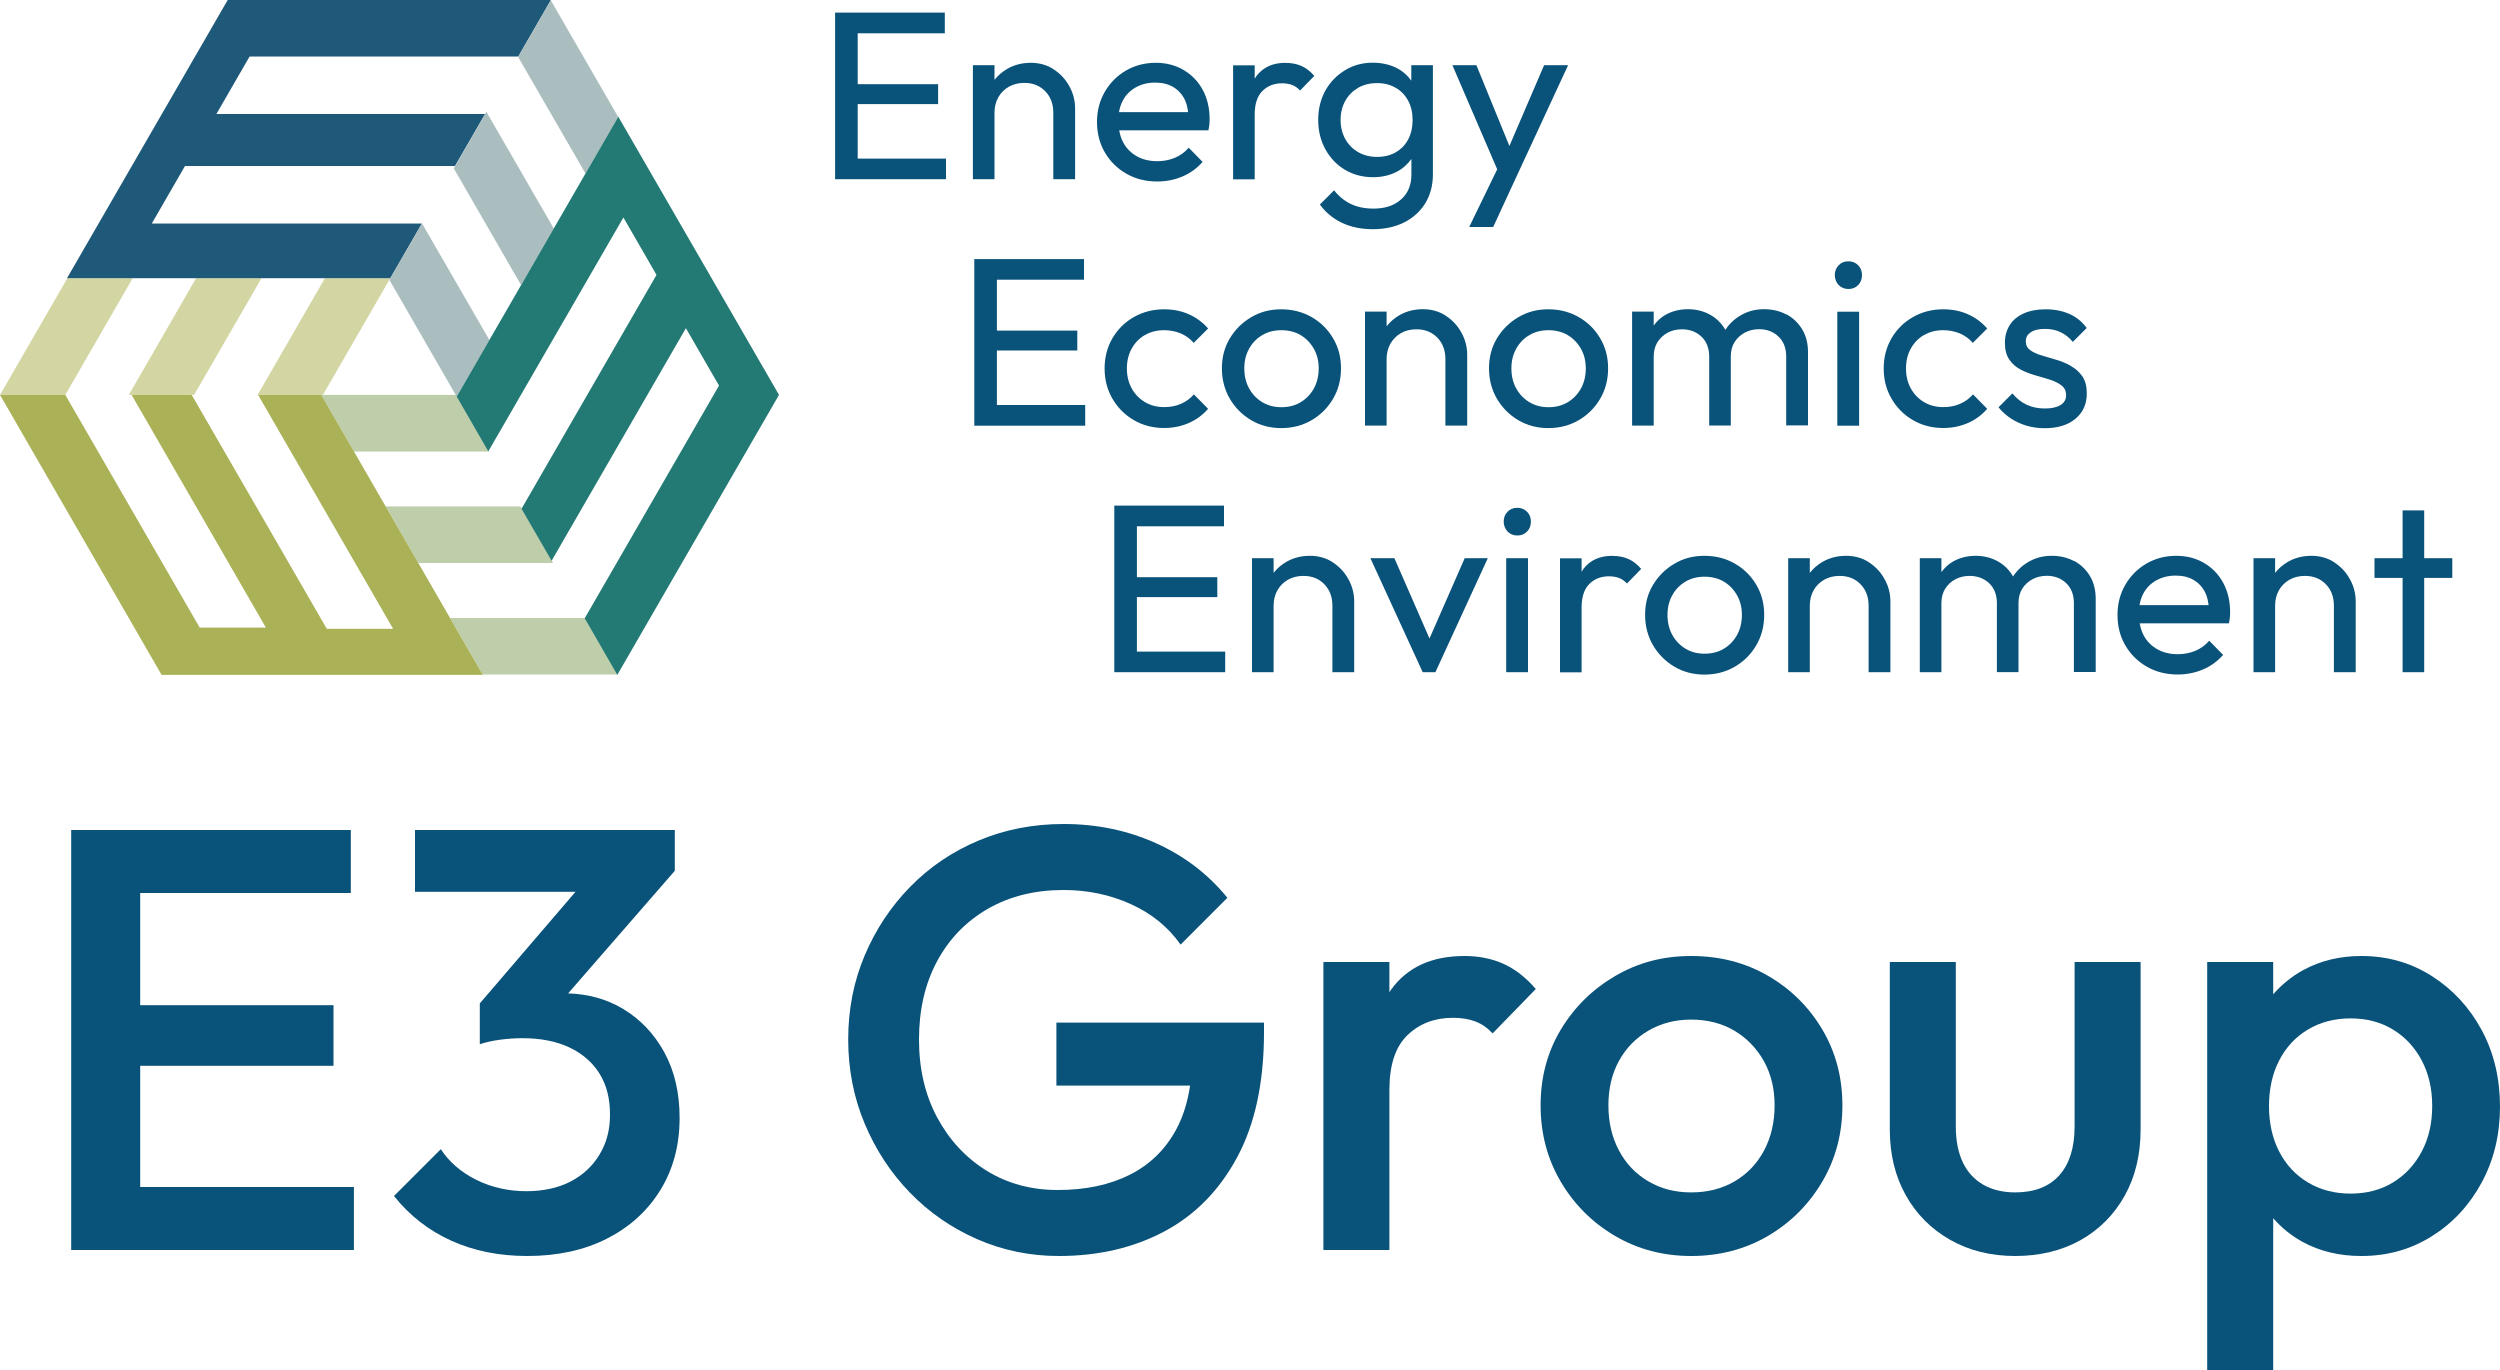
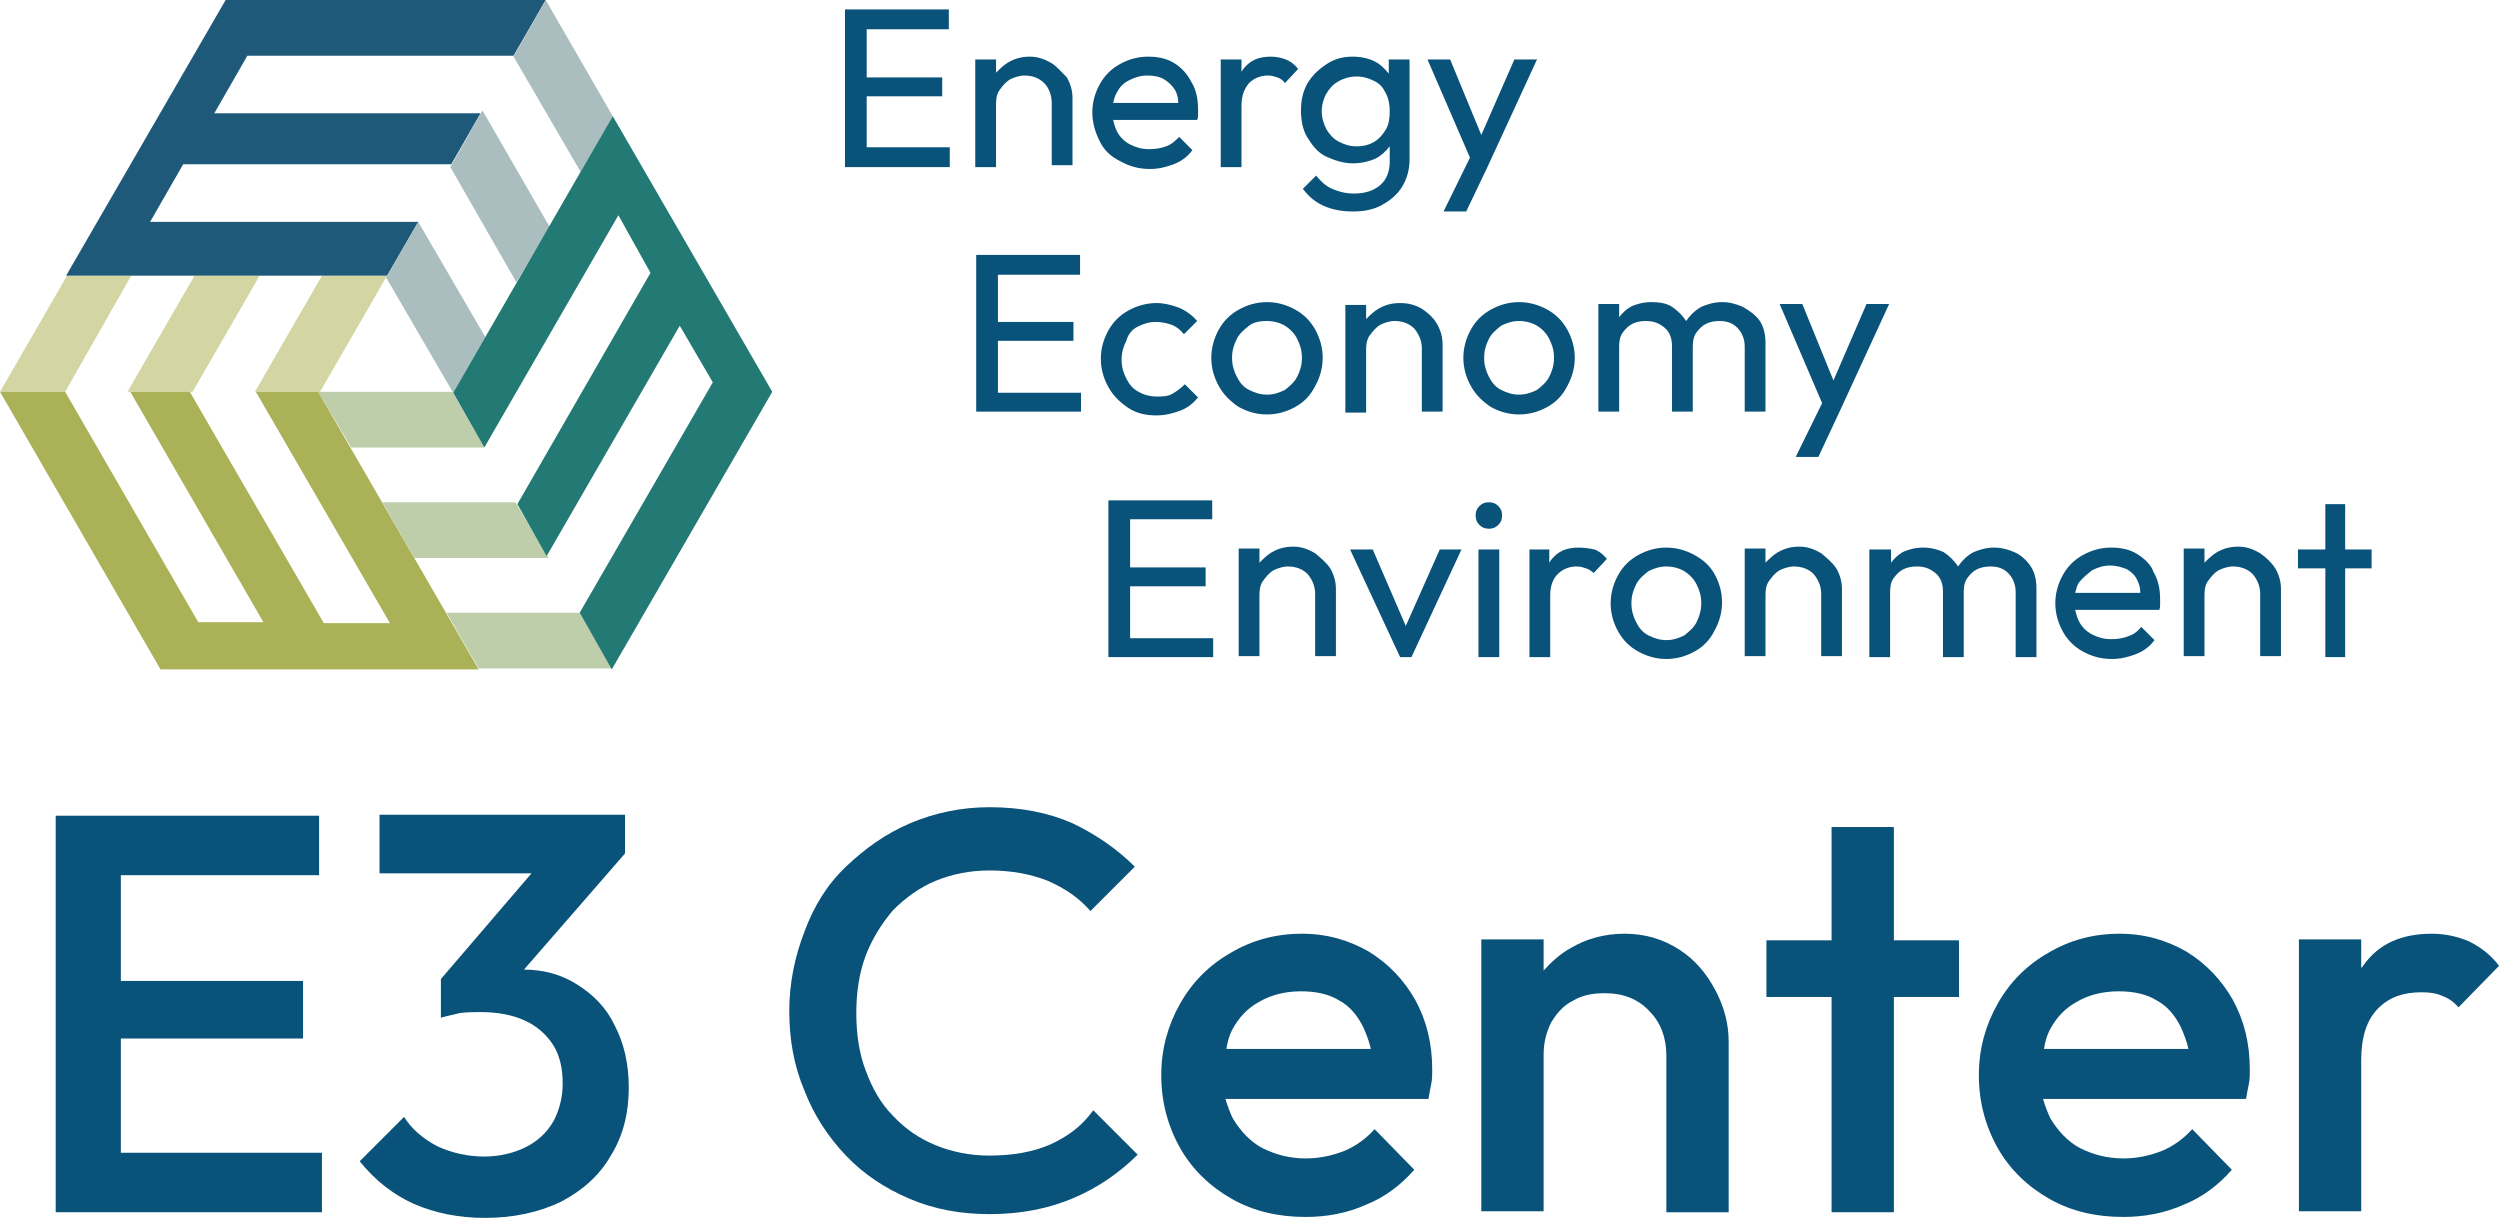
- <svg xmlns="http://www.w3.org/2000/svg" id="a" data-name=" 圖層 1" viewBox="0 0 250 137">
+ <svg xmlns="http://www.w3.org/2000/svg" version="1.1" id="uuid-cfeb6339-8f09-4671-a1ec-ee39765ff389" x="0px" y="0px" viewBox="0 0 264.8 129" style="enable-background:new 0 0 264.8 129;" xml:space="preserve">
+   <style type="text/css">
+ 	.st0{fill:#D3D6A3;}
+ 	.st1{fill:#1F5979;}
+ 	.st2{fill:#BFCEAA;}
+ 	.st3{fill:#AAB157;}
+ 	.st4{fill:#AABDBF;}
+ 	.st5{fill:#237A74;}
+ 	.st6{fill:#09527A;}
+ </style>
  <g>
-     <polygon points="0 39.49 6.53 39.49 13.27 27.82 6.74 27.82 0 39.49" style="fill: #d3d6a3;" />
-     <polygon points="25.76 39.49 32.29 39.49 39.03 27.82 32.49 27.82 25.76 39.49" style="fill: #d3d6a3;" />
-     <polygon points="12.88 39.49 19.41 39.49 26.15 27.82 19.61 27.82 12.88 39.49" style="fill: #d3d6a3;" />
-     <polygon points="51.83 5.65 55.09 0 22.77 0 6.7 27.82 39.03 27.82 42.19 22.35 15.18 22.35 18.5 16.6 45.5 16.6 48.51 11.4 21.64 11.4 24.96 5.65 51.83 5.65" style="fill: #1f5979;" />
-     <polygon points="61.75 67.45 58.48 61.8 45.01 61.8 48.27 67.45 61.75 67.45" style="fill: #bfceaa;" />
-     <polygon points="48.87 45.15 45.6 39.49 32.13 39.49 35.39 45.15 48.87 45.15" style="fill: #bfceaa;" />
-     <polygon points="55.31 56.3 52.04 50.64 38.57 50.64 41.83 56.3 55.31 56.3" style="fill: #bfceaa;" />
-     <polygon points="6.53 39.49 0 39.49 16.16 67.49 48.29 67.49 32.13 39.49 25.81 39.49 39.31 62.88 32.68 62.88 19.17 39.49 13.16 39.49 26.59 62.76 19.97 62.76 6.53 39.49" style="fill: #aab157;" />
-     <polygon points="55.08 .03 51.81 5.69 58.55 17.35 61.82 11.7 55.08 .03" style="fill: #aabdbf;" />
-     <polygon points="42.2 22.34 38.94 27.99 45.67 39.66 48.94 34 42.2 22.34" style="fill: #aabdbf;" />
-     <polygon points="48.64 11.18 45.38 16.84 52.11 28.51 55.38 22.85 48.64 11.18" style="fill: #aabdbf;" />
-     <polygon points="58.47 61.83 61.73 67.49 77.9 39.49 61.83 11.67 45.67 39.66 48.83 45.14 62.34 21.75 65.65 27.49 52.15 50.88 55.16 56.08 68.59 32.82 71.9 38.56 58.47 61.83" style="fill: #237a74;" />
+     <polygon class="st0" points="0,41.5 6.9,41.5 13.9,29.2 7.1,29.2  " />
+     <polygon class="st0" points="27,41.5 33.9,41.5 41,29.2 34.1,29.2  " />
+     <polygon class="st0" points="13.5,41.5 20.4,41.5 27.5,29.2 20.6,29.2  " />
+     <polygon class="st1" points="54.4,5.9 57.8,0 23.9,0 7,29.2 41,29.2 44.3,23.5 15.9,23.5 19.4,17.4 47.8,17.4 50.9,12 22.7,12    26.2,5.9  " />
+     <polygon class="st2" points="64.8,70.8 61.4,64.9 47.3,64.9 50.7,70.8  " />
+     <polygon class="st2" points="51.3,47.4 47.9,41.5 33.7,41.5 37.2,47.4  " />
+     <polygon class="st2" points="58.1,59.1 54.6,53.2 40.5,53.2 43.9,59.1  " />
+     <polygon class="st3" points="6.9,41.5 0,41.5 17,70.9 50.7,70.9 33.7,41.5 27.1,41.5 41.3,66 34.3,66 20.1,41.5 13.8,41.5    27.9,65.9 21,65.9  " />
+     <polygon class="st4" points="57.8,0 54.4,6 61.5,18.2 64.9,12.3  " />
+     <polygon class="st4" points="44.3,23.5 40.9,29.4 48,41.6 51.4,35.7  " />
+     <polygon class="st4" points="51.1,11.7 47.7,17.7 54.7,29.9 58.2,24  " />
+     <polygon class="st5" points="61.4,64.9 64.8,70.9 81.8,41.5 64.9,12.3 48,41.6 51.3,47.4 65.5,22.8 68.9,28.9 54.8,53.4 57.9,58.9    72,34.5 75.5,40.5  " />
  </g>
  <g>
-     <polygon points="85.77 10.41 93.81 10.41 93.81 8.42 85.77 8.42 85.77 3.33 94.48 3.33 94.48 1.26 85.77 1.26 85.05 1.26 83.51 1.26 83.51 17.92 85.05 17.92 85.77 17.92 94.6 17.92 94.6 15.86 85.77 15.86 85.77 10.41" style="fill: #09527a;" />
-     <path d="M105.37,6.93c-.66-.43-1.43-.65-2.29-.65s-1.64,.2-2.33,.59c-.52,.3-.95,.67-1.3,1.12v-1.47h-2.16v11.4h2.16v-6.65c0-.58,.13-1.09,.38-1.54s.61-.8,1.06-1.06c.45-.25,.96-.38,1.54-.38,.86,0,1.56,.28,2.1,.84s.8,1.27,.8,2.14v6.65h2.18v-7.08c0-.78-.19-1.52-.58-2.22-.38-.7-.91-1.26-1.57-1.69h.01Z" style="fill: #09527a;" />
-     <path d="M118.36,7c-.82-.48-1.74-.72-2.78-.72-1.1,0-2.1,.26-2.99,.78-.89,.52-1.59,1.23-2.11,2.12-.52,.9-.78,1.9-.78,3.02s.26,2.15,.79,3.05,1.24,1.6,2.15,2.12c.9,.52,1.93,.78,3.08,.78,.9,0,1.74-.17,2.52-.5s1.46-.82,2.02-1.46l-1.39-1.42c-.38,.45-.84,.78-1.38,1.01-.54,.22-1.12,.34-1.76,.34-.77,0-1.45-.16-2.04-.49-.59-.33-1.05-.79-1.37-1.39-.2-.37-.32-.77-.4-1.21h8.92c.05-.22,.08-.43,.1-.61,.02-.18,.02-.36,.02-.52,0-1.09-.23-2.06-.68-2.9-.46-.85-1.09-1.51-1.91-1.99h0Zm-4.78,1.74c.56-.32,1.21-.48,1.94-.48s1.3,.15,1.8,.44c.5,.3,.88,.71,1.15,1.25,.18,.36,.28,.79,.34,1.26h-6.91c.07-.41,.19-.79,.37-1.13,.3-.58,.74-1.02,1.3-1.34h0Z" style="fill: #09527a;" />
-     <path d="M128.56,6.28c-1.26,0-2.23,.43-2.9,1.3-.07,.09-.13,.2-.19,.31v-1.36h-2.16v11.4h2.16v-6.48c0-1.06,.26-1.84,.77-2.35,.51-.51,1.17-.77,1.97-.77,.38,0,.72,.06,1.01,.17s.55,.3,.79,.55l1.42-1.46c-.4-.46-.83-.8-1.3-1-.46-.2-.98-.3-1.56-.3h0Z" style="fill: #09527a;" />
-     <path d="M141.14,8.08c-.38-.53-.86-.97-1.48-1.28-.7-.35-1.49-.53-2.39-.53-1.02,0-1.95,.25-2.78,.76s-1.48,1.18-1.96,2.04c-.47,.86-.71,1.83-.71,2.92s.24,2.07,.72,2.94,1.13,1.56,1.96,2.05,1.76,.74,2.8,.74c.88,0,1.66-.18,2.35-.53,.61-.31,1.1-.76,1.49-1.29v1.56c0,1.04-.34,1.87-1.03,2.48-.69,.62-1.61,.92-2.76,.92-.88,0-1.64-.16-2.28-.47s-1.19-.76-1.66-1.36l-1.42,1.42c.56,.78,1.29,1.39,2.18,1.82,.9,.43,1.94,.65,3.12,.65s2.23-.23,3.13-.68c.9-.46,1.61-1.1,2.11-1.92s.76-1.78,.76-2.87V6.52h-2.16v1.56h0Zm-1.56,7.15c-.53,.3-1.15,.46-1.87,.46s-1.33-.16-1.88-.47-.98-.75-1.3-1.31c-.31-.56-.47-1.2-.47-1.92s.16-1.36,.47-1.91,.74-.98,1.28-1.3c.54-.31,1.18-.47,1.9-.47s1.32,.16,1.86,.47,.95,.74,1.25,1.3,.44,1.2,.44,1.93-.15,1.38-.44,1.93-.71,.98-1.24,1.28h0Z" style="fill: #09527a;" />
-     <polygon points="154.41 6.52 150.94 14.6 147.64 6.52 145.24 6.52 149.72 16.93 146.92 22.7 149.32 22.7 151.48 18.02 156.81 6.52 154.41 6.52" style="fill: #09527a;" />
+     <polygon class="st6" points="91.8,10.2 99.8,10.2 99.8,8.2 91.8,8.2 91.8,3.1 100.5,3.1 100.5,1 91.8,1 91.1,1 89.5,1 89.5,17.7    91.1,17.7 91.8,17.7 100.6,17.7 100.6,15.6 91.8,15.6  " />
+     <path class="st6" d="M111.4,6.7c-0.7-0.4-1.4-0.7-2.3-0.7s-1.6,0.2-2.3,0.6c-0.5,0.3-0.9,0.7-1.3,1.1V6.3h-2.2v11.4h2.2V11   c0-0.6,0.1-1.1,0.4-1.5s0.6-0.8,1.1-1.1c0.4-0.2,1-0.4,1.5-0.4c0.9,0,1.6,0.3,2.1,0.8s0.8,1.3,0.8,2.1v6.6h2.2v-7.1   c0-0.8-0.2-1.5-0.6-2.2C112.5,7.7,112,7.1,111.4,6.7C111.4,6.7,111.4,6.7,111.4,6.7z" />
+     <path class="st6" d="M124.4,6.7c-0.8-0.5-1.7-0.7-2.8-0.7c-1.1,0-2.1,0.3-3,0.8S117,8,116.5,8.9c-0.5,0.9-0.8,1.9-0.8,3   s0.3,2.1,0.8,3.1s1.2,1.6,2.2,2.1c0.9,0.5,1.9,0.8,3.1,0.8c0.9,0,1.7-0.2,2.5-0.5s1.5-0.8,2-1.5l-1.4-1.4c-0.4,0.4-0.8,0.8-1.4,1   c-0.5,0.2-1.1,0.3-1.8,0.3c-0.8,0-1.4-0.2-2-0.5c-0.6-0.3-1.1-0.8-1.4-1.4c-0.2-0.4-0.3-0.8-0.4-1.2h8.9c0.1-0.2,0.1-0.4,0.1-0.6   c0-0.2,0-0.4,0-0.5c0-1.1-0.2-2.1-0.7-2.9C125.8,7.9,125.2,7.2,124.4,6.7L124.4,6.7L124.4,6.7z M119.6,8.5c0.6-0.3,1.2-0.5,1.9-0.5   s1.3,0.1,1.8,0.4c0.5,0.3,0.9,0.7,1.2,1.2c0.2,0.4,0.3,0.8,0.3,1.3h-6.9c0.1-0.4,0.2-0.8,0.4-1.1C118.6,9.2,119,8.8,119.6,8.5   L119.6,8.5L119.6,8.5z" />
+     <path class="st6" d="M134.6,6c-1.3,0-2.2,0.4-2.9,1.3c-0.1,0.1-0.1,0.2-0.2,0.3V6.3h-2.2v11.4h2.2v-6.5c0-1.1,0.3-1.8,0.8-2.4   c0.5-0.5,1.2-0.8,2-0.8c0.4,0,0.7,0.1,1,0.2s0.6,0.3,0.8,0.6l1.4-1.5c-0.4-0.5-0.8-0.8-1.3-1C135.7,6.1,135.1,6,134.6,6L134.6,6   L134.6,6z" />
+     <path class="st6" d="M147.1,7.8c-0.4-0.5-0.9-1-1.5-1.3C145,6.2,144.2,6,143.3,6c-1,0-1.9,0.2-2.8,0.8s-1.5,1.2-2,2   c-0.5,0.9-0.7,1.8-0.7,2.9s0.2,2.1,0.7,2.9s1.1,1.6,2,2s1.8,0.7,2.8,0.7c0.9,0,1.7-0.2,2.4-0.5c0.6-0.3,1.1-0.8,1.5-1.3v1.6   c0,1-0.3,1.9-1,2.5c-0.7,0.6-1.6,0.9-2.8,0.9c-0.9,0-1.6-0.2-2.3-0.5s-1.2-0.8-1.7-1.4l-1.4,1.4c0.6,0.8,1.3,1.4,2.2,1.8   c0.9,0.4,1.9,0.6,3.1,0.6s2.2-0.2,3.1-0.7c0.9-0.5,1.6-1.1,2.1-1.9s0.8-1.8,0.8-2.9V6.3h-2.2L147.1,7.8L147.1,7.8L147.1,7.8z    M145.6,15c-0.5,0.3-1.1,0.5-1.9,0.5s-1.3-0.2-1.9-0.5s-1-0.8-1.3-1.3c-0.3-0.6-0.5-1.2-0.5-1.9s0.2-1.4,0.5-1.9s0.7-1,1.3-1.3   c0.5-0.3,1.2-0.5,1.9-0.5s1.3,0.2,1.9,0.5s0.9,0.7,1.2,1.3s0.4,1.2,0.4,1.9s-0.1,1.4-0.4,1.9S146.1,14.7,145.6,15L145.6,15   L145.6,15z" />
+     <polygon class="st6" points="160.4,6.3 156.9,14.3 153.6,6.3 151.2,6.3 155.7,16.7 152.9,22.4 155.3,22.4 157.5,17.8 162.8,6.3     " />
  </g>
  <g>
-     <polygon points="113.69 59.71 121.73 59.71 121.73 57.72 113.69 57.72 113.69 52.63 122.4 52.63 122.4 50.56 113.69 50.56 112.97 50.56 111.43 50.56 111.43 67.22 112.97 67.22 113.69 67.22 122.52 67.22 122.52 65.16 113.69 65.16 113.69 59.71" style="fill: #09527a;" />
-     <path d="M133.28,56.23c-.66-.43-1.43-.65-2.29-.65s-1.64,.2-2.33,.59c-.52,.3-.95,.67-1.3,1.12v-1.47h-2.16v11.4h2.16v-6.65c0-.58,.13-1.09,.38-1.54s.61-.8,1.06-1.06c.45-.25,.96-.38,1.54-.38,.86,0,1.56,.28,2.1,.84,.54,.56,.8,1.27,.8,2.14v6.65h2.18v-7.08c0-.78-.19-1.52-.58-2.22-.38-.7-.91-1.26-1.57-1.69h.01Z" style="fill: #09527a;" />
-     <polygon points="142.95 63.85 139.44 55.82 137.04 55.82 142.27 67.22 143.54 67.22 148.78 55.82 146.47 55.82 142.95 63.85" style="fill: #09527a;" />
-     <path d="M151.73,50.78c-.4,0-.73,.13-.98,.4-.26,.26-.38,.59-.38,.97s.13,.73,.38,1c.26,.26,.58,.4,.98,.4s.73-.13,.98-.4c.26-.26,.38-.6,.38-1s-.13-.71-.38-.97c-.26-.26-.58-.4-.98-.4Z" style="fill: #09527a;" />
-     <rect x="150.62" y="55.82" width="2.18" height="11.4" style="fill: #09527a;" />
-     <path d="M161.25,55.58c-1.26,0-2.23,.43-2.9,1.3-.07,.09-.13,.2-.19,.31v-1.36h-2.16v11.4h2.16v-6.48c0-1.06,.26-1.84,.77-2.35,.51-.51,1.17-.77,1.97-.77,.38,0,.72,.06,1.01,.17s.55,.3,.79,.55l1.42-1.46c-.4-.46-.83-.8-1.3-1-.46-.2-.98-.3-1.56-.3h0Z" style="fill: #09527a;" />
-     <path d="M173.48,56.36c-.9-.52-1.92-.78-3.04-.78s-2.1,.26-3,.79c-.9,.53-1.61,1.24-2.14,2.12s-.79,1.88-.79,2.99,.26,2.13,.79,3.04c.53,.9,1.24,1.62,2.14,2.15s1.9,.79,3,.79,2.13-.26,3.04-.79,1.62-1.24,2.15-2.15c.53-.9,.79-1.92,.79-3.04s-.26-2.1-.79-3-1.24-1.6-2.15-2.12Zm.23,7.13c-.32,.58-.76,1.04-1.32,1.38-.56,.34-1.21,.5-1.94,.5s-1.34-.17-1.9-.5c-.56-.34-1-.8-1.32-1.38s-.48-1.25-.48-2,.16-1.39,.48-1.97c.32-.58,.76-1.03,1.32-1.36,.56-.33,1.19-.49,1.9-.49s1.38,.16,1.93,.49,.99,.78,1.32,1.36,.49,1.23,.49,1.97-.16,1.42-.48,2Z" style="fill: #09527a;" />
-     <path d="M186.9,56.23c-.66-.43-1.43-.65-2.29-.65s-1.64,.2-2.33,.59c-.52,.3-.95,.67-1.3,1.12v-1.47h-2.16v11.4h2.16v-6.65c0-.58,.13-1.09,.38-1.54s.61-.8,1.06-1.06c.45-.25,.96-.38,1.54-.38,.86,0,1.56,.28,2.1,.84,.54,.56,.8,1.27,.8,2.14v6.65h2.18v-7.08c0-.78-.19-1.52-.58-2.22-.38-.7-.91-1.26-1.57-1.69h.01Z" style="fill: #09527a;" />
-     <path d="M207.41,56.11c-.66-.35-1.4-.53-2.23-.53s-1.54,.18-2.21,.54c-.67,.36-1.22,.86-1.64,1.49,0,0,0,.03-.02,.04,0-.02-.02-.04-.03-.05-.38-.64-.89-1.14-1.54-1.49-.65-.35-1.37-.53-2.17-.53s-1.55,.18-2.21,.54c-.5,.27-.89,.65-1.22,1.09v-1.39h-2.16v11.4h2.16v-6.89c0-.58,.13-1.06,.38-1.46s.59-.71,1.01-.94c.42-.22,.89-.34,1.42-.34,.78,0,1.44,.24,1.96,.73s.78,1.16,.78,2v6.89h2.16v-6.89c0-.58,.13-1.06,.38-1.46s.6-.71,1.02-.94c.42-.22,.9-.34,1.43-.34,.77,0,1.41,.24,1.93,.73,.52,.49,.78,1.16,.78,2v6.89h2.18v-7.32c0-.9-.2-1.66-.59-2.3s-.92-1.14-1.57-1.49v.02Z" style="fill: #09527a;" />
-     <path d="M220.41,56.3c-.82-.48-1.74-.72-2.78-.72-1.1,0-2.1,.26-2.99,.78s-1.59,1.23-2.11,2.12c-.52,.9-.78,1.9-.78,3.02s.26,2.15,.79,3.05,1.24,1.6,2.15,2.12c.9,.52,1.93,.78,3.08,.78,.9,0,1.74-.17,2.52-.5s1.46-.82,2.02-1.46l-1.39-1.42c-.38,.45-.84,.78-1.38,1.01-.54,.22-1.12,.34-1.76,.34-.77,0-1.45-.16-2.04-.49s-1.05-.79-1.37-1.39c-.2-.37-.32-.77-.4-1.21h8.92c.05-.22,.08-.43,.1-.61s.02-.36,.02-.52c0-1.09-.23-2.06-.68-2.9-.46-.85-1.09-1.51-1.91-1.99h-.01Zm-4.78,1.74c.56-.32,1.21-.48,1.94-.48s1.3,.15,1.8,.44c.5,.3,.88,.71,1.15,1.25,.18,.36,.28,.79,.34,1.26h-6.91c.07-.41,.19-.79,.37-1.13,.3-.58,.74-1.02,1.3-1.34h.01Z" style="fill: #09527a;" />
-     <path d="M233.43,56.23c-.66-.43-1.43-.65-2.29-.65s-1.64,.2-2.33,.59c-.52,.3-.95,.67-1.3,1.12v-1.47h-2.16v11.4h2.16v-6.65c0-.58,.13-1.09,.38-1.54s.61-.8,1.06-1.06c.45-.25,.96-.38,1.54-.38,.86,0,1.56,.28,2.1,.84,.54,.56,.8,1.27,.8,2.14v6.65h2.18v-7.08c0-.78-.19-1.52-.58-2.22-.38-.7-.91-1.26-1.57-1.69h.01Z" style="fill: #09527a;" />
-     <polygon points="245.23 55.82 242.42 55.82 242.42 51.04 240.26 51.04 240.26 55.82 237.45 55.82 237.45 57.79 240.26 57.79 240.26 67.22 242.42 67.22 242.42 57.79 245.23 57.79 245.23 55.82" style="fill: #09527a;" />
+     <polygon class="st6" points="105.7,36.1 113.7,36.1 113.7,34.1 105.7,34.1 105.7,29.1 114.4,29.1 114.4,27 105.7,27 105,27    103.4,27 103.4,43.6 105,43.6 105.7,43.6 114.5,43.6 114.5,41.6 105.7,41.6  " />
+     <path class="st6" d="M120.5,34.6c0.6-0.3,1.2-0.5,1.9-0.5c0.6,0,1.1,0.1,1.7,0.3c0.5,0.2,0.9,0.5,1.3,1l1.4-1.4   c-0.5-0.6-1.2-1.1-1.9-1.4c-0.8-0.3-1.6-0.5-2.4-0.5c-1.1,0-2.1,0.3-3,0.8c-0.9,0.5-1.6,1.2-2.1,2.1c-0.5,0.9-0.8,1.9-0.8,3   s0.3,2.1,0.8,3c0.5,0.9,1.2,1.6,2.1,2.2s1.9,0.8,3,0.8c0.9,0,1.7-0.2,2.5-0.5s1.4-0.8,1.9-1.4l-1.4-1.4c-0.4,0.4-0.8,0.7-1.3,1   s-1.1,0.3-1.7,0.3c-0.7,0-1.4-0.2-1.9-0.5c-0.6-0.3-1-0.8-1.3-1.4s-0.5-1.2-0.5-2s0.2-1.4,0.5-2C119.5,35.4,119.9,34.9,120.5,34.6   L120.5,34.6L120.5,34.6z" />
+     <path class="st6" d="M137.2,32.8c-0.9-0.5-1.9-0.8-3-0.8s-2.1,0.3-3,0.8c-0.9,0.5-1.6,1.2-2.1,2.1s-0.8,1.9-0.8,3s0.3,2.1,0.8,3   c0.5,0.9,1.2,1.6,2.1,2.2c0.9,0.5,1.9,0.8,3,0.8s2.1-0.3,3-0.8s1.6-1.2,2.1-2.2c0.5-0.9,0.8-1.9,0.8-3s-0.3-2.1-0.8-3   S138.1,33.3,137.2,32.8z M137.4,39.9c-0.3,0.6-0.8,1-1.3,1.4c-0.6,0.3-1.2,0.5-1.9,0.5s-1.3-0.2-1.9-0.5c-0.6-0.3-1-0.8-1.3-1.4   s-0.5-1.2-0.5-2s0.2-1.4,0.5-2s0.8-1,1.3-1.4s1.2-0.5,1.9-0.5s1.4,0.2,1.9,0.5s1,0.8,1.3,1.4s0.5,1.2,0.5,2S137.7,39.3,137.4,39.9z   " />
+     <path class="st6" d="M150.6,32.7c-0.7-0.4-1.4-0.6-2.3-0.6s-1.6,0.2-2.3,0.6c-0.5,0.3-0.9,0.7-1.3,1.1v-1.5h-2.2v11.4h2.2V37   c0-0.6,0.1-1.1,0.4-1.5s0.6-0.8,1.1-1.1c0.4-0.2,1-0.4,1.5-0.4c0.9,0,1.6,0.3,2.1,0.8c0.5,0.6,0.8,1.3,0.8,2.1v6.7h2.2v-7.1   c0-0.8-0.2-1.5-0.6-2.2C151.8,33.6,151.2,33.1,150.6,32.7L150.6,32.7L150.6,32.7z" />
+     <path class="st6" d="M163.9,32.8c-0.9-0.5-1.9-0.8-3-0.8s-2.1,0.3-3,0.8c-0.9,0.5-1.6,1.2-2.1,2.1s-0.8,1.9-0.8,3s0.3,2.1,0.8,3   c0.5,0.9,1.2,1.6,2.1,2.2c0.9,0.5,1.9,0.8,3,0.8s2.1-0.3,3-0.8s1.6-1.2,2.1-2.2c0.5-0.9,0.8-1.9,0.8-3s-0.3-2.1-0.8-3   S164.8,33.3,163.9,32.8z M164.1,39.9c-0.3,0.6-0.8,1-1.3,1.4c-0.6,0.3-1.2,0.5-1.9,0.5s-1.3-0.2-1.9-0.5c-0.6-0.3-1-0.8-1.3-1.4   s-0.5-1.2-0.5-2s0.2-1.4,0.5-2c0.3-0.6,0.8-1,1.3-1.4c0.6-0.3,1.2-0.5,1.9-0.5s1.4,0.2,1.9,0.5s1,0.8,1.3,1.4s0.5,1.2,0.5,2   S164.4,39.3,164.1,39.9z" />
+     <path class="st6" d="M184.6,32.5c-0.7-0.3-1.4-0.5-2.2-0.5s-1.5,0.2-2.2,0.5c-0.7,0.4-1.2,0.9-1.6,1.5c0,0,0,0,0,0c0,0,0,0,0,0   c-0.4-0.6-0.9-1.1-1.5-1.5c-0.6-0.4-1.4-0.5-2.2-0.5s-1.6,0.2-2.2,0.5c-0.5,0.3-0.9,0.7-1.2,1.1v-1.4h-2.2v11.4h2.2v-6.9   c0-0.6,0.1-1.1,0.4-1.5s0.6-0.7,1-0.9c0.4-0.2,0.9-0.3,1.4-0.3c0.8,0,1.4,0.2,2,0.7s0.8,1.2,0.8,2v6.9h2.2v-6.9   c0-0.6,0.1-1.1,0.4-1.5s0.6-0.7,1-0.9c0.4-0.2,0.9-0.3,1.4-0.3c0.8,0,1.4,0.2,1.9,0.7c0.5,0.5,0.8,1.2,0.8,2v6.9h2.2v-7.3   c0-0.9-0.2-1.7-0.6-2.3S185.3,32.9,184.6,32.5L184.6,32.5L184.6,32.5z" />
+     <polygon class="st6" points="197.7,32.2 194.2,40.3 190.9,32.2 188.5,32.2 193,42.7 190.2,48.4 192.6,48.4 194.8,43.7 200.1,32.2     " />
  </g>
  <g>
-     <polygon points="14.02 106.58 33.35 106.58 33.35 100.52 14.02 100.52 14.02 89.3 35.08 89.3 35.08 83 14.02 83 11.86 83 7.12 83 7.12 125 11.86 125 14.02 125 35.39 125 35.39 118.7 14.02 118.7 14.02 106.58" style="fill: #09527a;" />
-     <path d="M62.29,100.88c-1.64-.98-3.47-1.48-5.48-1.54l10.67-12.26v-4.08h-25.98v6.18h16.05l-9.57,11.16v4.08c.6-.2,1.28-.35,2.04-.45,.76-.1,1.5-.15,2.22-.15,1.84,0,3.41,.31,4.71,.93s2.3,1.49,3,2.61,1.05,2.48,1.05,4.08-.35,2.86-1.05,4.02c-.7,1.16-1.67,2.06-2.91,2.7s-2.72,.96-4.44,.96-3.46-.38-4.98-1.14-2.7-1.78-3.54-3.06l-4.68,4.68c1.56,1.96,3.47,3.45,5.73,4.47s4.79,1.53,7.59,1.53c3.04,0,5.7-.58,7.98-1.74,2.28-1.16,4.06-2.78,5.34-4.86s1.92-4.48,1.92-7.2c0-2.52-.51-4.71-1.53-6.57s-2.4-3.31-4.14-4.35Z" style="fill: #09527a;" />
-     <path d="M105.64,108.56h13.37c-.25,1.63-.69,3.09-1.37,4.35-1.08,2.02-2.63,3.54-4.65,4.56-2.02,1.02-4.43,1.53-7.23,1.53-2.64,0-5-.64-7.08-1.92s-3.73-3.05-4.95-5.31c-1.22-2.26-1.83-4.87-1.83-7.83s.6-5.56,1.8-7.8c1.2-2.24,2.89-3.99,5.07-5.25s4.71-1.89,7.59-1.89c2.4,0,4.64,.47,6.72,1.41s3.74,2.29,4.98,4.05l4.68-4.68c-1.92-2.36-4.3-4.18-7.14-5.46s-5.92-1.92-9.24-1.92c-3.04,0-5.87,.55-8.49,1.65-2.62,1.1-4.9,2.64-6.84,4.62-1.94,1.98-3.46,4.27-4.56,6.87-1.1,2.6-1.65,5.4-1.65,8.4s.55,5.81,1.65,8.43,2.61,4.92,4.53,6.9,4.16,3.53,6.72,4.65,5.28,1.68,8.16,1.68c3.96,0,7.48-.82,10.56-2.46,3.08-1.64,5.51-4.12,7.29-7.44s2.67-7.48,2.67-12.48v-.96h-20.76v6.3h0Z" style="fill: #09527a;" />
-     <path d="M150.34,96.38c-1.16-.52-2.46-.78-3.9-.78-3.28,0-5.73,1.13-7.35,3.39-.05,.07-.1,.16-.15,.23v-3.02h-6.6v28.8h6.6v-16.02c0-2.48,.6-4.3,1.8-5.46,1.2-1.16,2.72-1.74,4.56-1.74,.84,0,1.58,.12,2.22,.36s1.22,.64,1.74,1.2l4.32-4.44c-1-1.16-2.08-2-3.24-2.52h0Z" style="fill: #09527a;" />
-     <path d="M176.8,97.58c-2.28-1.32-4.84-1.98-7.68-1.98s-5.34,.67-7.62,2.01c-2.28,1.34-4.09,3.13-5.43,5.37-1.34,2.24-2.01,4.76-2.01,7.56s.67,5.34,2.01,7.62,3.15,4.09,5.43,5.43c2.28,1.34,4.82,2.01,7.62,2.01s5.4-.67,7.68-2.01c2.28-1.34,4.09-3.15,5.43-5.43s2.01-4.82,2.01-7.62-.67-5.33-2.01-7.59-3.15-4.05-5.43-5.37Zm-.39,17.46c-.7,1.32-1.68,2.35-2.94,3.09-1.26,.74-2.71,1.11-4.35,1.11s-3.03-.37-4.29-1.11-2.24-1.77-2.94-3.09-1.05-2.82-1.05-4.5,.35-3.16,1.05-4.44,1.68-2.29,2.94-3.03c1.26-.74,2.69-1.11,4.29-1.11s3.08,.37,4.32,1.11,2.22,1.75,2.94,3.03,1.08,2.76,1.08,4.44-.35,3.18-1.05,4.5Z" style="fill: #09527a;" />
-     <path d="M207.46,112.64c0,2.12-.51,3.75-1.53,4.89s-2.49,1.71-4.41,1.71c-1.24,0-2.31-.26-3.21-.78-.9-.52-1.58-1.27-2.04-2.25-.46-.98-.69-2.17-.69-3.57v-16.44h-6.6v16.74c0,2.48,.53,4.67,1.59,6.57s2.54,3.39,4.44,4.47c1.9,1.08,4.07,1.62,6.51,1.62s4.66-.53,6.54-1.59c1.88-1.06,3.35-2.54,4.41-4.44s1.59-4.11,1.59-6.63v-16.74h-6.6v16.44h0Z" style="fill: #09527a;" />
-     <path d="M248.17,103.01c-1.22-2.26-2.88-4.06-4.98-5.4-2.1-1.34-4.45-2.01-7.05-2.01-2.16,0-4.1,.47-5.82,1.41-1.17,.64-2.16,1.46-3,2.42v-3.23h-6.6v40.8h6.6v-15.18c.82,.94,1.79,1.74,2.94,2.37,1.72,.94,3.68,1.41,5.88,1.41,2.6,0,4.95-.66,7.05-1.98s3.76-3.11,4.98-5.37,1.83-4.79,1.83-7.59-.61-5.39-1.83-7.65Zm-6,12.15c-.7,1.32-1.66,2.35-2.88,3.09s-2.63,1.11-4.23,1.11-3.02-.37-4.26-1.11c-1.24-.74-2.2-1.77-2.88-3.09-.68-1.32-1.02-2.84-1.02-4.56s.34-3.24,1.02-4.56c.68-1.32,1.64-2.35,2.88-3.09s2.66-1.11,4.26-1.11,3.01,.37,4.23,1.11,2.18,1.77,2.88,3.09c.7,1.32,1.05,2.84,1.05,4.56s-.35,3.24-1.05,4.56Z" style="fill: #09527a;" />
+     <polygon class="st6" points="119.7,62.1 127.7,62.1 127.7,60.1 119.7,60.1 119.7,55 128.4,55 128.4,53 119.7,53 119,53 117.4,53    117.4,69.6 119,69.6 119.7,69.6 128.5,69.6 128.5,67.6 119.7,67.6  " />
+     <path class="st6" d="M139.3,58.6c-0.7-0.4-1.4-0.7-2.3-0.7s-1.6,0.2-2.3,0.6c-0.5,0.3-0.9,0.7-1.3,1.1v-1.5h-2.2v11.4h2.2V63   c0-0.6,0.1-1.1,0.4-1.5s0.6-0.8,1.1-1.1c0.4-0.2,1-0.4,1.5-0.4c0.9,0,1.6,0.3,2.1,0.8c0.5,0.6,0.8,1.3,0.8,2.1v6.6h2.2v-7.1   c0-0.8-0.2-1.5-0.6-2.2C140.5,59.6,139.9,59.1,139.3,58.6L139.3,58.6L139.3,58.6z" />
+     <polygon class="st6" points="148.9,66.3 145.4,58.2 143,58.2 148.3,69.6 149.5,69.6 154.8,58.2 152.5,58.2  " />
+     <path class="st6" d="M157.7,53.2c-0.4,0-0.7,0.1-1,0.4c-0.3,0.3-0.4,0.6-0.4,1s0.1,0.7,0.4,1c0.3,0.3,0.6,0.4,1,0.4s0.7-0.1,1-0.4   c0.3-0.3,0.4-0.6,0.4-1s-0.1-0.7-0.4-1C158.4,53.3,158.1,53.2,157.7,53.2z" />
+     <rect x="156.6" y="58.2" class="st6" width="2.2" height="11.4" />
+     <path class="st6" d="M167.2,58c-1.3,0-2.2,0.4-2.9,1.3c-0.1,0.1-0.1,0.2-0.2,0.3v-1.4H162v11.4h2.2v-6.5c0-1.1,0.3-1.8,0.8-2.3   c0.5-0.5,1.2-0.8,2-0.8c0.4,0,0.7,0.1,1,0.2s0.6,0.3,0.8,0.5l1.4-1.5c-0.4-0.5-0.8-0.8-1.3-1C168.4,58.1,167.8,58,167.2,58   L167.2,58L167.2,58z" />
+     <path class="st6" d="M179.5,58.8c-0.9-0.5-1.9-0.8-3-0.8s-2.1,0.3-3,0.8c-0.9,0.5-1.6,1.2-2.1,2.1s-0.8,1.9-0.8,3s0.3,2.1,0.8,3   c0.5,0.9,1.2,1.6,2.1,2.1s1.9,0.8,3,0.8s2.1-0.3,3-0.8s1.6-1.2,2.1-2.2c0.5-0.9,0.8-1.9,0.8-3c0-1.1-0.3-2.1-0.8-3   S180.4,59.3,179.5,58.8z M179.7,65.9c-0.3,0.6-0.8,1-1.3,1.4c-0.6,0.3-1.2,0.5-1.9,0.5s-1.3-0.2-1.9-0.5c-0.6-0.3-1-0.8-1.3-1.4   s-0.5-1.2-0.5-2s0.2-1.4,0.5-2c0.3-0.6,0.8-1,1.3-1.4c0.6-0.3,1.2-0.5,1.9-0.5s1.4,0.2,1.9,0.5s1,0.8,1.3,1.4s0.5,1.2,0.5,2   C180.2,64.6,180,65.3,179.7,65.9z" />
+     <path class="st6" d="M192.9,58.6c-0.7-0.4-1.4-0.7-2.3-0.7s-1.6,0.2-2.3,0.6c-0.5,0.3-0.9,0.7-1.3,1.1v-1.5h-2.2v11.4h2.2V63   c0-0.6,0.1-1.1,0.4-1.5s0.6-0.8,1.1-1.1c0.4-0.2,1-0.4,1.5-0.4c0.9,0,1.6,0.3,2.1,0.8c0.5,0.6,0.8,1.3,0.8,2.1v6.6h2.2v-7.1   c0-0.8-0.2-1.5-0.6-2.2C194.1,59.6,193.5,59.1,192.9,58.6L192.9,58.6L192.9,58.6z" />
+     <path class="st6" d="M213.4,58.5c-0.7-0.3-1.4-0.5-2.2-0.5s-1.5,0.2-2.2,0.5c-0.7,0.4-1.2,0.9-1.6,1.5c0,0,0,0,0,0c0,0,0,0,0,0   c-0.4-0.6-0.9-1.1-1.5-1.5c-0.6-0.3-1.4-0.5-2.2-0.5s-1.6,0.2-2.2,0.5c-0.5,0.3-0.9,0.7-1.2,1.1v-1.4H198v11.4h2.2v-6.9   c0-0.6,0.1-1.1,0.4-1.5s0.6-0.7,1-0.9c0.4-0.2,0.9-0.3,1.4-0.3c0.8,0,1.4,0.2,2,0.7s0.8,1.2,0.8,2v6.9h2.2v-6.9   c0-0.6,0.1-1.1,0.4-1.5s0.6-0.7,1-0.9c0.4-0.2,0.9-0.3,1.4-0.3c0.8,0,1.4,0.2,1.9,0.7c0.5,0.5,0.8,1.2,0.8,2v6.9h2.2v-7.3   c0-0.9-0.2-1.7-0.6-2.3S214.1,58.8,213.4,58.5L213.4,58.5L213.4,58.5z" />
+     <path class="st6" d="M226.4,58.7c-0.8-0.5-1.7-0.7-2.8-0.7c-1.1,0-2.1,0.3-3,0.8s-1.6,1.2-2.1,2.1c-0.5,0.9-0.8,1.9-0.8,3   s0.3,2.1,0.8,3c0.5,0.9,1.2,1.6,2.1,2.1c0.9,0.5,1.9,0.8,3.1,0.8c0.9,0,1.7-0.2,2.5-0.5s1.5-0.8,2-1.5l-1.4-1.4   c-0.4,0.5-0.8,0.8-1.4,1c-0.5,0.2-1.1,0.3-1.8,0.3c-0.8,0-1.4-0.2-2-0.5s-1.1-0.8-1.4-1.4c-0.2-0.4-0.3-0.8-0.4-1.2h8.9   c0.1-0.2,0.1-0.4,0.1-0.6s0-0.4,0-0.5c0-1.1-0.2-2.1-0.7-2.9C227.9,59.9,227.2,59.2,226.4,58.7L226.4,58.7L226.4,58.7z M221.6,60.4   c0.6-0.3,1.2-0.5,1.9-0.5s1.3,0.2,1.8,0.4c0.5,0.3,0.9,0.7,1.1,1.2c0.2,0.4,0.3,0.8,0.3,1.3h-6.9c0.1-0.4,0.2-0.8,0.4-1.1   C220.6,61.2,221.1,60.8,221.6,60.4L221.6,60.4L221.6,60.4z" />
+     <path class="st6" d="M239.4,58.6c-0.7-0.4-1.4-0.7-2.3-0.7s-1.6,0.2-2.3,0.6c-0.5,0.3-0.9,0.7-1.3,1.1v-1.5h-2.2v11.4h2.2V63   c0-0.6,0.1-1.1,0.4-1.5s0.6-0.8,1.1-1.1c0.4-0.2,1-0.4,1.5-0.4c0.9,0,1.6,0.3,2.1,0.8c0.5,0.6,0.8,1.3,0.8,2.1v6.6h2.2v-7.1   c0-0.8-0.2-1.5-0.6-2.2C240.6,59.6,240.1,59.1,239.4,58.6L239.4,58.6L239.4,58.6z" />
+     <polygon class="st6" points="251.2,58.2 248.4,58.2 248.4,53.4 246.3,53.4 246.3,58.2 243.4,58.2 243.4,60.2 246.3,60.2    246.3,69.6 248.4,69.6 248.4,60.2 251.2,60.2  " />
  </g>
  <g>
-     <polygon points="99.69 35.05 107.73 35.05 107.73 33.06 99.69 33.06 99.69 27.97 108.4 27.97 108.4 25.91 99.69 25.91 98.97 25.91 97.43 25.91 97.43 42.57 98.97 42.57 99.69 42.57 108.52 42.57 108.52 40.5 99.69 40.5 99.69 35.05" style="fill: #09527a;" />
-     <path d="M114.49,33.51c.56-.33,1.2-.49,1.92-.49,.59,0,1.14,.11,1.66,.32,.51,.22,.94,.53,1.3,.95l1.44-1.44c-.54-.62-1.19-1.1-1.94-1.43-.75-.33-1.57-.49-2.45-.49-1.12,0-2.13,.26-3.04,.78s-1.62,1.23-2.14,2.12c-.52,.9-.78,1.9-.78,3.02s.26,2.11,.78,3.01c.52,.9,1.23,1.62,2.14,2.15,.9,.53,1.92,.79,3.04,.79,.88,0,1.7-.17,2.46-.5s1.4-.81,1.93-1.42l-1.42-1.44c-.37,.42-.8,.73-1.31,.95-.5,.22-1.06,.32-1.67,.32-.72,0-1.36-.17-1.92-.5-.56-.34-1-.79-1.32-1.37-.32-.58-.48-1.24-.48-1.99s.16-1.42,.48-1.99c.32-.58,.76-1.03,1.32-1.36Z" style="fill: #09527a;" />
-     <path d="M131.16,31.71c-.9-.52-1.92-.78-3.04-.78s-2.1,.26-3,.79c-.9,.53-1.61,1.24-2.14,2.12-.53,.89-.79,1.88-.79,2.99s.26,2.13,.79,3.04c.53,.9,1.24,1.62,2.14,2.15,.9,.53,1.9,.79,3,.79s2.13-.26,3.04-.79c.9-.53,1.62-1.24,2.15-2.15,.53-.9,.79-1.92,.79-3.04s-.26-2.1-.79-3-1.24-1.6-2.15-2.12Zm.23,7.13c-.32,.58-.76,1.04-1.32,1.38-.56,.34-1.21,.5-1.94,.5s-1.34-.17-1.9-.5c-.56-.34-1-.8-1.32-1.38s-.48-1.25-.48-2,.16-1.39,.48-1.97c.32-.58,.76-1.03,1.32-1.36,.56-.33,1.19-.49,1.9-.49s1.38,.16,1.93,.49c.55,.33,.99,.78,1.32,1.36,.33,.58,.49,1.23,.49,1.97s-.16,1.42-.48,2Z" style="fill: #09527a;" />
-     <path d="M144.58,31.57c-.66-.43-1.43-.65-2.29-.65s-1.64,.2-2.33,.59c-.52,.3-.95,.67-1.3,1.12v-1.47h-2.16v11.4h2.16v-6.65c0-.58,.13-1.09,.38-1.54,.26-.45,.61-.8,1.06-1.06,.45-.26,.96-.38,1.54-.38,.86,0,1.56,.28,2.1,.84,.54,.56,.8,1.27,.8,2.14v6.65h2.18v-7.08c0-.78-.19-1.52-.58-2.22-.38-.7-.91-1.26-1.57-1.69Z" style="fill: #09527a;" />
-     <path d="M157.87,31.71c-.9-.52-1.92-.78-3.04-.78s-2.1,.26-3,.79c-.9,.53-1.61,1.24-2.14,2.12-.53,.89-.79,1.88-.79,2.99s.26,2.13,.79,3.04c.53,.9,1.24,1.62,2.14,2.15,.9,.53,1.9,.79,3,.79s2.13-.26,3.04-.79c.9-.53,1.62-1.24,2.15-2.15,.53-.9,.79-1.92,.79-3.04s-.26-2.1-.79-3-1.24-1.6-2.15-2.12Zm.23,7.13c-.32,.58-.76,1.04-1.32,1.38-.56,.34-1.21,.5-1.94,.5s-1.34-.17-1.9-.5c-.56-.34-1-.8-1.32-1.38s-.48-1.25-.48-2,.16-1.39,.48-1.97c.32-.58,.76-1.03,1.32-1.36,.56-.33,1.19-.49,1.9-.49s1.38,.16,1.93,.49c.55,.33,.99,.78,1.32,1.36,.33,.58,.49,1.23,.49,1.97s-.16,1.42-.48,2Z" style="fill: #09527a;" />
-     <path d="M178.64,31.45c-.66-.35-1.4-.53-2.23-.53s-1.54,.18-2.21,.54-1.22,.86-1.64,1.49c0,.01-.01,.03-.02,.04,0-.02-.02-.04-.03-.05-.38-.64-.89-1.14-1.54-1.49-.65-.35-1.37-.53-2.17-.53s-1.55,.18-2.21,.54c-.5,.27-.89,.65-1.22,1.09v-1.39h-2.16v11.4h2.16v-6.89c0-.58,.13-1.06,.38-1.46,.26-.4,.59-.71,1.01-.94,.42-.22,.89-.34,1.42-.34,.78,0,1.44,.24,1.96,.73,.52,.49,.78,1.16,.78,2v6.89h2.16v-6.89c0-.58,.13-1.06,.38-1.46,.26-.4,.6-.71,1.02-.94,.42-.22,.9-.34,1.43-.34,.77,0,1.41,.24,1.93,.73,.52,.49,.78,1.16,.78,2v6.89h2.18v-7.32c0-.9-.2-1.66-.59-2.3-.39-.64-.92-1.14-1.57-1.49Z" style="fill: #09527a;" />
-     <rect x="183.73" y="31.17" width="2.18" height="11.4" style="fill: #09527a;" />
-     <path d="M184.84,26.13c-.4,0-.73,.13-.98,.4s-.38,.59-.38,.97,.13,.73,.38,1c.26,.26,.58,.4,.98,.4s.73-.13,.98-.4c.26-.26,.38-.6,.38-1s-.13-.71-.38-.97-.58-.4-.98-.4Z" style="fill: #09527a;" />
-     <path d="M192.4,33.51c.56-.33,1.2-.49,1.92-.49,.59,0,1.14,.11,1.66,.32,.51,.22,.94,.53,1.3,.95l1.44-1.44c-.54-.62-1.19-1.1-1.94-1.43-.75-.33-1.57-.49-2.45-.49-1.12,0-2.13,.26-3.04,.78s-1.62,1.23-2.14,2.12c-.52,.9-.78,1.9-.78,3.02s.26,2.11,.78,3.01c.52,.9,1.23,1.62,2.14,2.15,.9,.53,1.92,.79,3.04,.79,.88,0,1.7-.17,2.46-.5s1.4-.81,1.93-1.42l-1.42-1.44c-.37,.42-.8,.73-1.31,.95-.5,.22-1.06,.32-1.67,.32-.72,0-1.36-.17-1.92-.5-.56-.34-1-.79-1.32-1.37-.32-.58-.48-1.24-.48-1.99s.16-1.42,.48-1.99c.32-.58,.76-1.03,1.32-1.36Z" style="fill: #09527a;" />
-     <path d="M207.09,36.59c-.46-.26-.95-.46-1.46-.61-.51-.15-1-.3-1.48-.44-.47-.14-.85-.32-1.14-.53-.29-.21-.43-.5-.43-.89s.16-.66,.49-.89,.8-.34,1.43-.34c.59,0,1.12,.11,1.58,.34,.46,.22,.86,.54,1.2,.96l1.39-1.39c-.45-.62-1.02-1.09-1.72-1.4-.7-.31-1.49-.47-2.39-.47-.85,0-1.58,.14-2.18,.41-.61,.27-1.08,.66-1.4,1.16s-.49,1.1-.49,1.79,.15,1.24,.44,1.67,.68,.76,1.14,1c.46,.24,.96,.43,1.48,.58,.52,.14,1.01,.29,1.48,.44,.46,.15,.84,.34,1.14,.58,.3,.23,.44,.56,.44,.97s-.18,.74-.55,.97c-.37,.23-.89,.35-1.56,.35s-1.28-.12-1.82-.37c-.54-.25-1.02-.63-1.44-1.14l-1.39,1.39c.35,.43,.76,.8,1.24,1.12,.47,.31,1,.55,1.57,.72s1.18,.25,1.82,.25c1.28,0,2.3-.31,3.06-.94s1.14-1.47,1.14-2.54c0-.7-.15-1.27-.44-1.7-.3-.43-.68-.78-1.14-1.03Z" style="fill: #09527a;" />
+     <polygon class="st6" points="12.8,110 32.1,110 32.1,103.9 12.8,103.9 12.8,92.7 33.8,92.7 33.8,86.4 12.8,86.4 10.6,86.4    5.9,86.4 5.9,128.4 10.6,128.4 12.8,128.4 34.1,128.4 34.1,122.1 12.8,122.1  " />
+     <path class="st6" d="M61,104.2c-1.6-1-3.5-1.5-5.5-1.5l10.7-12.3v-4.1h-26v6.2h16.1l-9.6,11.2v4.1c0.6-0.2,1.3-0.3,2-0.5   c0.8-0.1,1.5-0.1,2.2-0.1c1.8,0,3.4,0.3,4.7,0.9c1.3,0.6,2.3,1.5,3,2.6c0.7,1.1,1,2.5,1,4.1c0,1.5-0.4,2.9-1,4   c-0.7,1.2-1.7,2.1-2.9,2.7c-1.2,0.6-2.7,1-4.4,1c-1.8,0-3.5-0.4-5-1.1c-1.5-0.8-2.7-1.8-3.5-3.1l-4.7,4.7c1.6,2,3.5,3.5,5.7,4.5   c2.3,1,4.8,1.5,7.6,1.5c3,0,5.7-0.6,8-1.7c2.3-1.2,4.1-2.8,5.3-4.9c1.3-2.1,1.9-4.5,1.9-7.2c0-2.5-0.5-4.7-1.5-6.6   C64.2,106.7,62.8,105.3,61,104.2z" />
+     <path class="st6" d="M111.3,121.2c-1.8,0.8-4,1.2-6.5,1.2c-2.1,0-4-0.4-5.7-1.1c-1.7-0.7-3.2-1.7-4.5-3.1c-1.3-1.3-2.2-2.9-2.9-4.8   c-0.7-1.8-1-3.9-1-6.1c0-2.2,0.3-4.2,1-6.1c0.7-1.8,1.7-3.4,2.9-4.8c1.3-1.3,2.8-2.4,4.5-3.1c1.7-0.7,3.6-1.1,5.7-1.1   c2.4,0,4.4,0.4,6.2,1.1c1.8,0.8,3.3,1.8,4.5,3.2l4.7-4.7c-1.9-1.9-4.1-3.4-6.6-4.6c-2.5-1.1-5.4-1.7-8.8-1.7c-3,0-5.8,0.6-8.4,1.7   c-2.6,1.1-4.8,2.7-6.8,4.6s-3.4,4.2-4.4,6.9c-1,2.6-1.6,5.4-1.6,8.4s0.5,5.8,1.6,8.4c1,2.6,2.5,4.9,4.4,6.9c1.9,2,4.2,3.5,6.8,4.6   c2.6,1.1,5.4,1.6,8.4,1.6c3.4,0,6.3-0.6,8.9-1.7c2.6-1.1,4.9-2.7,6.8-4.6l-4.7-4.7C114.5,119.4,113,120.4,111.3,121.2z" />
+     <path class="st6" d="M145,100.8c-2.1-1.2-4.4-1.9-7.1-1.9c-2.8,0-5.3,0.7-7.5,2c-2.3,1.3-4.1,3.1-5.4,5.4c-1.3,2.3-2,4.8-2,7.6   c0,2.8,0.7,5.4,2,7.7c1.3,2.3,3.2,4.1,5.5,5.4c2.3,1.3,4.9,1.9,7.8,1.9c2.2,0,4.4-0.4,6.4-1.3c2-0.8,3.7-2.1,5.1-3.7l-4.2-4.3   c-0.9,1-2,1.8-3.2,2.3c-1.3,0.5-2.6,0.8-4.1,0.8c-1.7,0-3.2-0.4-4.6-1.1c-1.3-0.7-2.3-1.8-3.1-3.1c-0.3-0.6-0.6-1.4-0.8-2.1h21.5   c0.1-0.6,0.2-1.1,0.3-1.6c0.1-0.5,0.1-1,0.1-1.5c0-2.8-0.6-5.2-1.8-7.4C148.7,103.8,147.1,102.1,145,100.8z M130.5,109.1   c0.7-1.3,1.6-2.3,2.9-3c1.2-0.7,2.7-1.1,4.4-1.1c1.6,0,3,0.3,4.1,1c1.1,0.6,1.9,1.6,2.5,2.8c0.3,0.7,0.6,1.4,0.8,2.3h-15.3   C130,110.4,130.2,109.7,130.5,109.1z" />
+     <path class="st6" d="M177.9,100.6c-1.7-1.1-3.6-1.7-5.8-1.7c-2.1,0-4,0.5-5.7,1.5c-1.1,0.6-2.1,1.5-2.9,2.4v-3.3h-6.6v28.8h6.6   v-16.6c0-1.3,0.3-2.4,0.8-3.4c0.6-1,1.3-1.8,2.3-2.3c1-0.6,2.1-0.8,3.4-0.8c1.9,0,3.5,0.6,4.7,1.9c1.2,1.2,1.8,2.8,1.8,4.7v16.6   h6.6v-18.1c0-1.9-0.5-3.7-1.4-5.4S179.6,101.7,177.9,100.6z" />
+     <polygon class="st6" points="200.6,87.6 194,87.6 194,99.6 187.1,99.6 187.1,105.6 194,105.6 194,128.4 200.6,128.4 200.6,105.6    207.5,105.6 207.5,99.6 200.6,99.6  " />
+     <path class="st6" d="M231.6,100.8c-2.1-1.2-4.4-1.9-7.1-1.9c-2.8,0-5.3,0.7-7.5,2c-2.3,1.3-4.1,3.1-5.4,5.4c-1.3,2.3-2,4.8-2,7.6   c0,2.8,0.7,5.4,2,7.7c1.3,2.3,3.2,4.1,5.5,5.4c2.3,1.3,4.9,1.9,7.8,1.9c2.2,0,4.4-0.4,6.4-1.3c2-0.8,3.7-2.1,5.1-3.7l-4.2-4.3   c-0.9,1-2,1.8-3.2,2.3c-1.3,0.5-2.6,0.8-4.1,0.8c-1.7,0-3.2-0.4-4.6-1.1c-1.3-0.7-2.3-1.8-3.1-3.1c-0.3-0.6-0.6-1.4-0.8-2.1h21.5   c0.1-0.6,0.2-1.1,0.3-1.6c0.1-0.5,0.1-1,0.1-1.5c0-2.8-0.6-5.2-1.8-7.4C235.3,103.8,233.7,102.1,231.6,100.8z M217.1,109.1   c0.7-1.3,1.6-2.3,2.9-3c1.2-0.7,2.7-1.1,4.4-1.1c1.6,0,3,0.3,4.1,1c1.1,0.6,1.9,1.6,2.5,2.8c0.3,0.7,0.6,1.4,0.8,2.3h-15.3   C216.6,110.4,216.8,109.7,217.1,109.1z" />
+     <path class="st6" d="M261.5,99.7c-1.2-0.5-2.5-0.8-3.9-0.8c-3.3,0-5.7,1.1-7.3,3.4c-0.1,0.1-0.1,0.2-0.2,0.2v-3h-6.6v28.8h6.6v-16   c0-2.5,0.6-4.3,1.8-5.5c1.2-1.2,2.7-1.7,4.6-1.7c0.8,0,1.6,0.1,2.2,0.4c0.6,0.2,1.2,0.6,1.7,1.2l4.3-4.4   C263.8,101.1,262.7,100.3,261.5,99.7z" />
  </g>
</svg>
